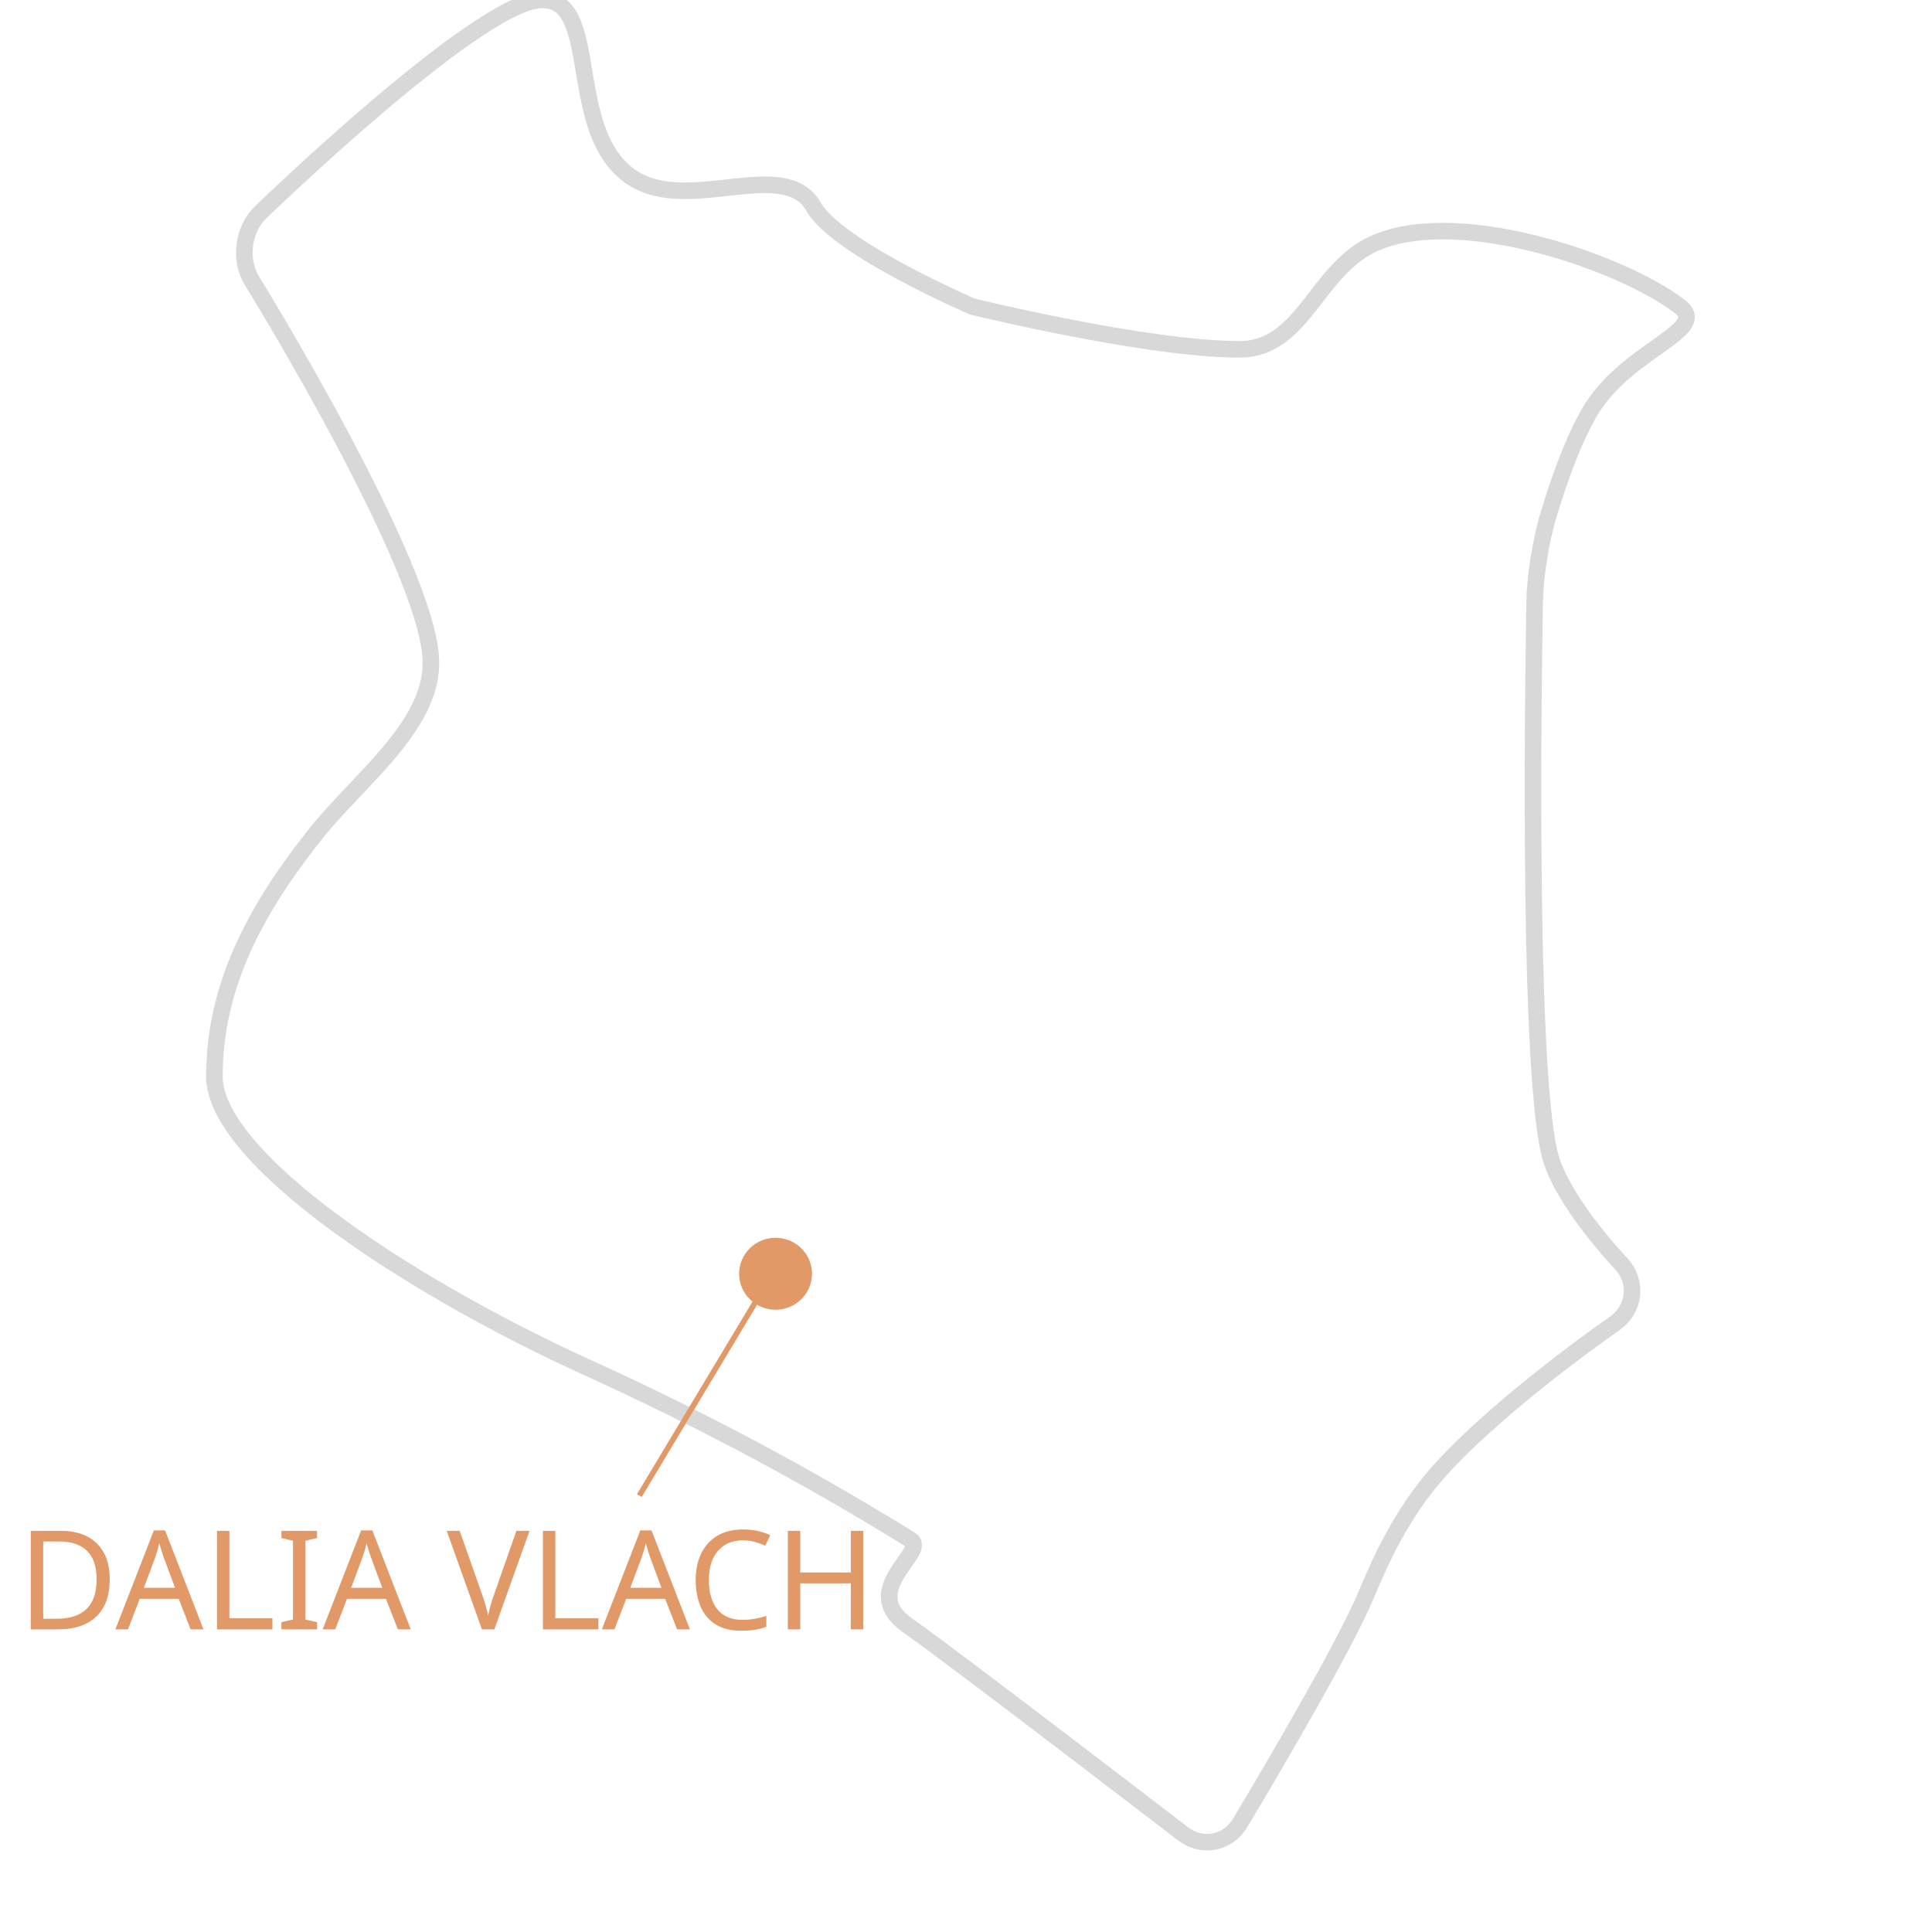
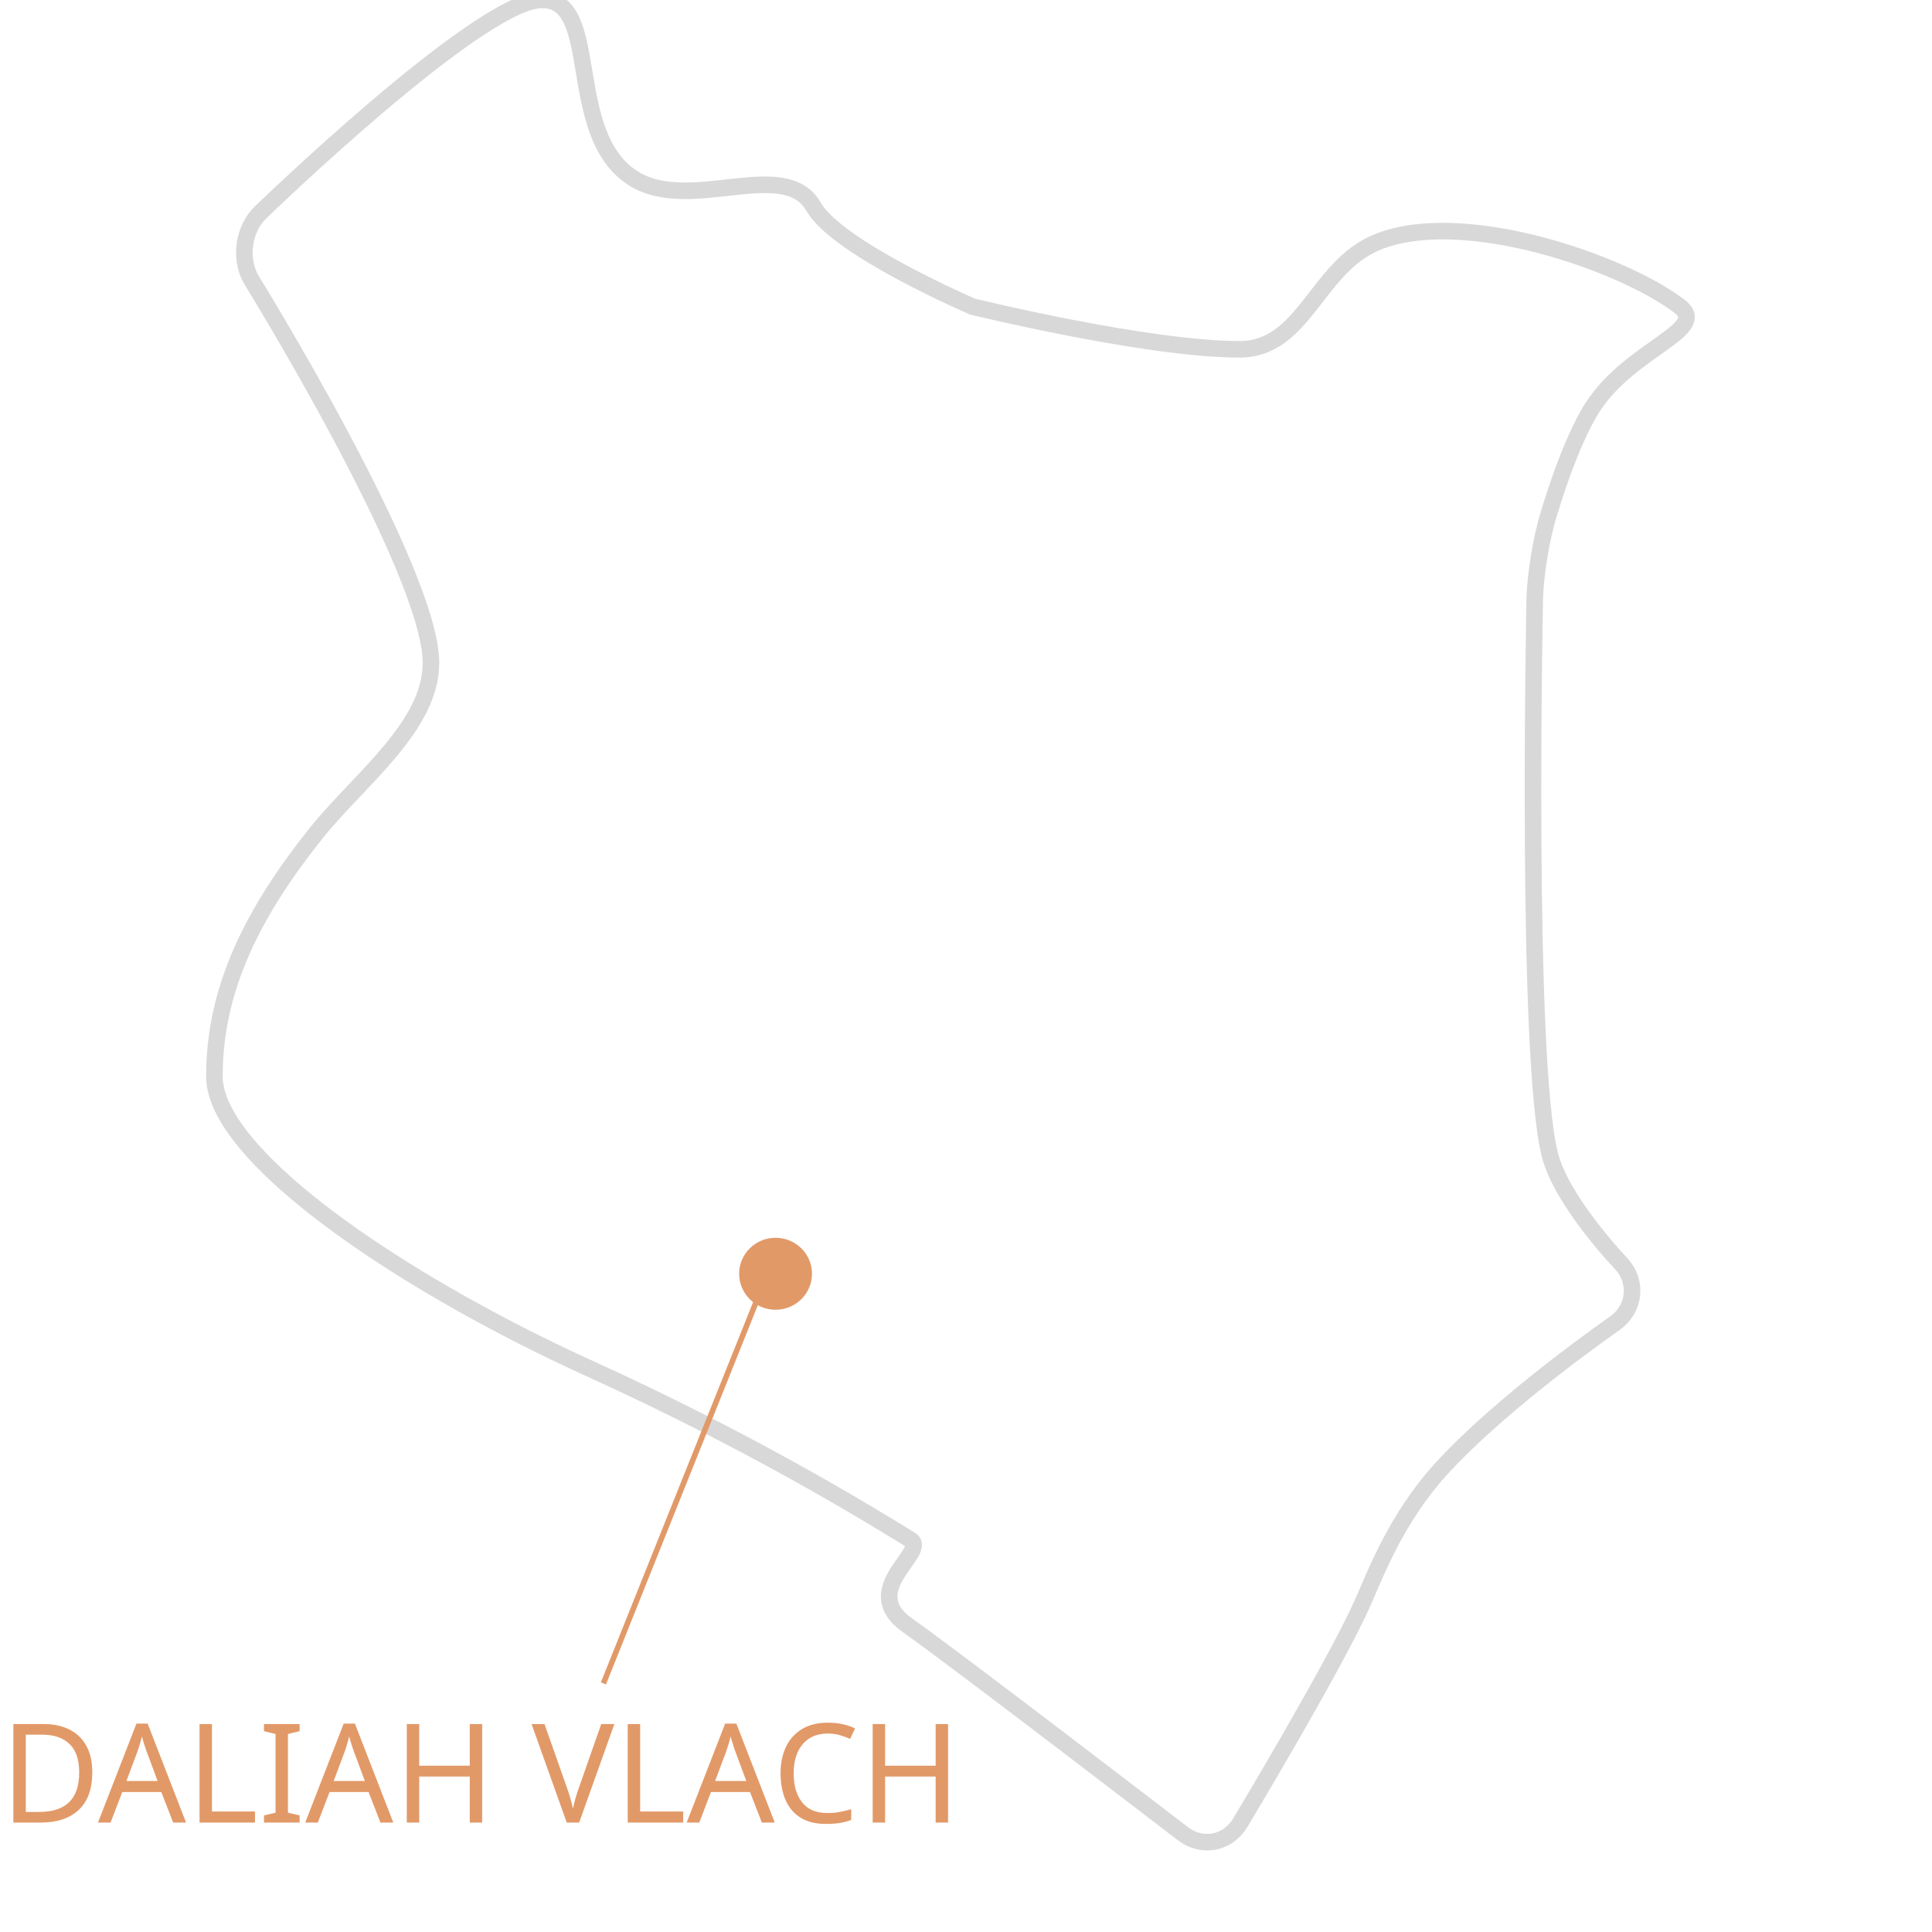
<svg xmlns="http://www.w3.org/2000/svg" width="350px" height="350px" viewBox="0 0 350 350" version="1.1">
  <defs />
  <g id="Page-1" stroke="none" stroke-width="1" fill="none" fill-rule="evenodd">
    <g id="map">
      <path id="Shape" fill="#FF0000" />
      <path d="M164.385,294.429 C155.231,287.972 168.37,281.039 164.943,278.933 C156.539,273.768 135.866,261.124 106.844,247.941 C102.593,246.01 98.333,243.956 94.135,241.813 C65.011,226.943 38.841,207.739 38.841,194.996 C38.841,178.956 45.935,165.188 57.15,151.091 C64.894,141.356 78.074,131.686 78.074,120.099 C78.074,103.312 45.586,50.762 45.586,50.762 C43.305,46.978 44.048,41.44 47.276,38.409 C47.276,38.409 86.015,0.892 97.69,0.005 C109.365,-0.882 101.922,24.153 114.691,32.288 C124.926,38.81 142.148,28.261 147.385,37.454 C151.69,45.012 176.155,55.532 176.155,55.532 C176.155,55.532 207.736,63.28 224.542,63.28 C236.312,63.28 238.418,48.477 249.389,43.91 C264.872,37.465 294.046,47.63 304.315,55.532 C309.776,59.736 295.448,63.154 288.622,73.611 C284.266,80.283 280.581,93.124 280.581,93.124 C279.244,97.324 278.096,104.311 278.029,108.729 C278.029,108.729 276.347,191.71 280.775,209.201 C282.938,217.744 293.792,229.027 293.792,229.027 C296.714,232.341 296.157,237.107 292.58,239.702 C292.58,239.702 272.633,253.474 261.159,266.02 C252.776,275.185 248.982,285.649 246.774,290.555 C241.543,302.177 224.698,330.183 224.698,330.183 C222.445,333.971 217.785,334.868 214.27,332.174 C214.27,332.174 173.54,300.886 164.385,294.429 Z" id="Rectangle-2" stroke="#D8D8D8" stroke-width="3" />
      <ellipse id="Oval-1" fill="#E29968" cx="140.5" cy="230.754" rx="6.601" ry="6.518" />
-       <path d="M116.075,270.516 L137.199,235.317" id="Line" stroke="#E29968" stroke-linecap="square" />
-       <text id="DALIA-VLACH" font-family="ITC Berkeley Oldstyle Std" font-size="25" font-weight="313" fill="#E29968">
-         <tspan x="3.156" y="295.168">DALIA VLACH</tspan>
+       <path d="M109.5,304.5 L137.199,235.317" id="Line" stroke="#E29968" stroke-linecap="square" />
+       <text id="DALIAH-VLACH" font-family="ITC Berkeley Oldstyle Std" font-size="25" font-weight="313" fill="#E29968">
+         <tspan x="0" y="330.168">DALIAH VLACH</tspan>
      </text>
    </g>
  </g>
</svg>
